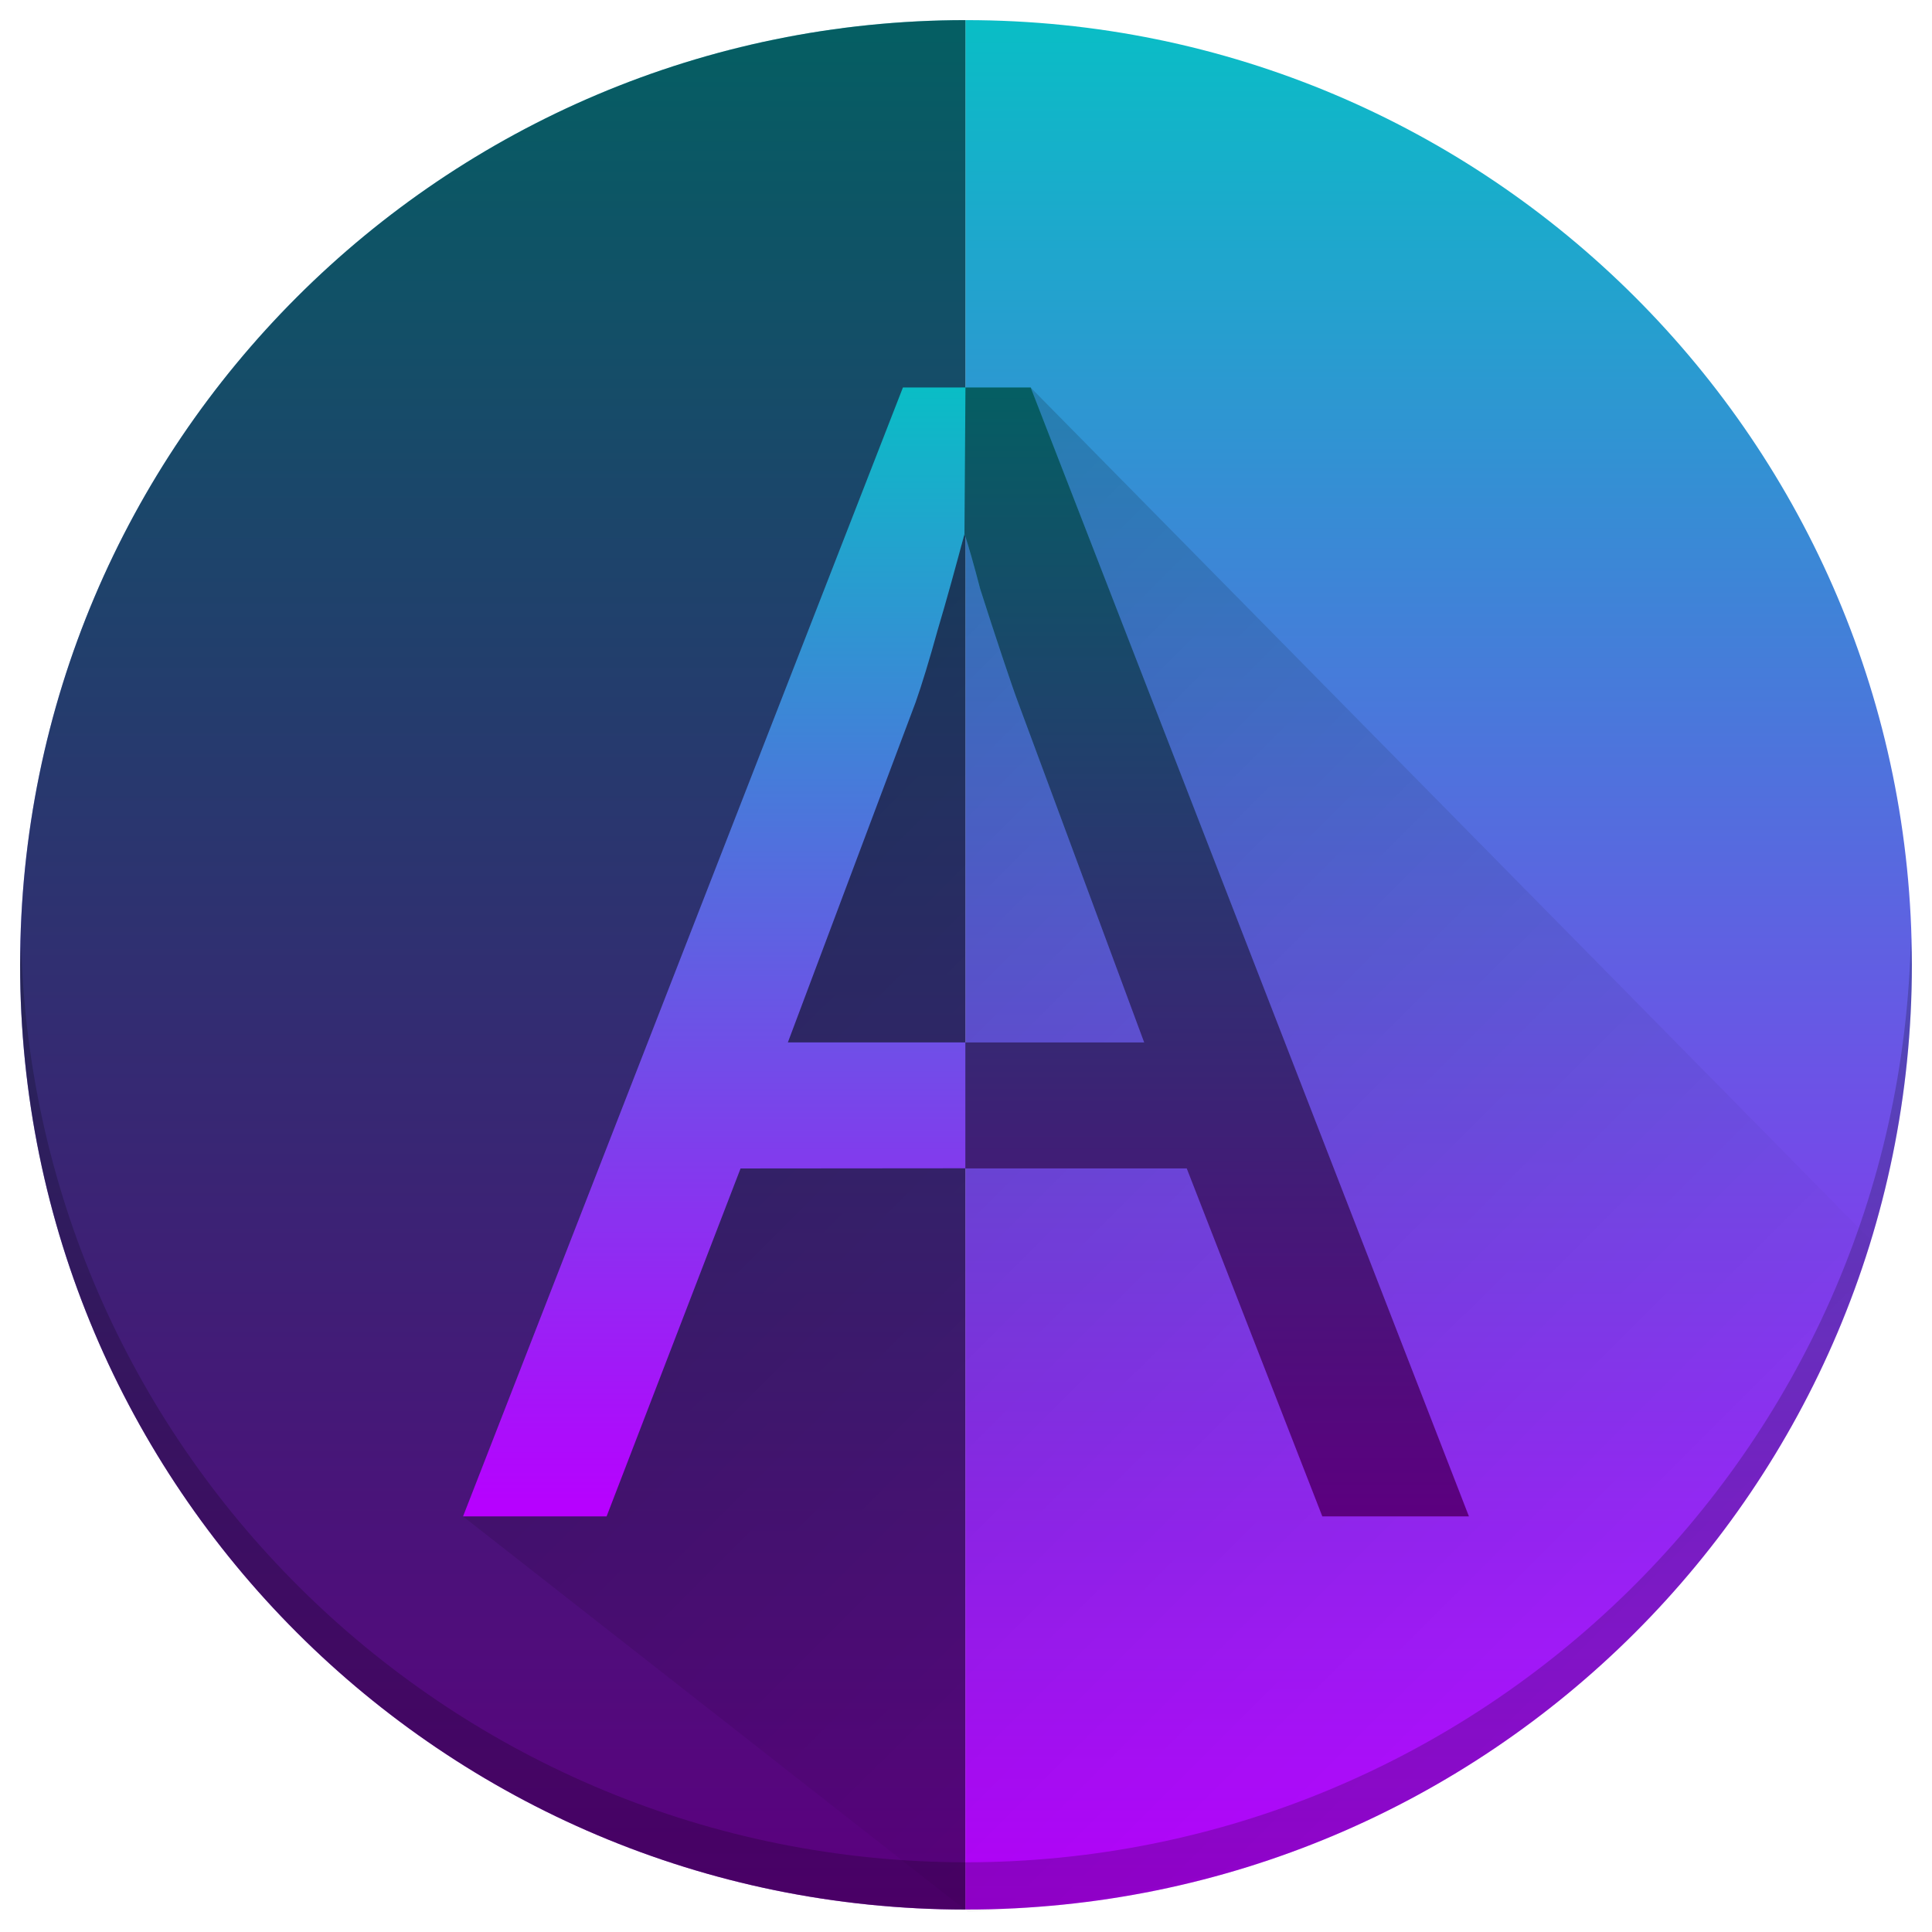
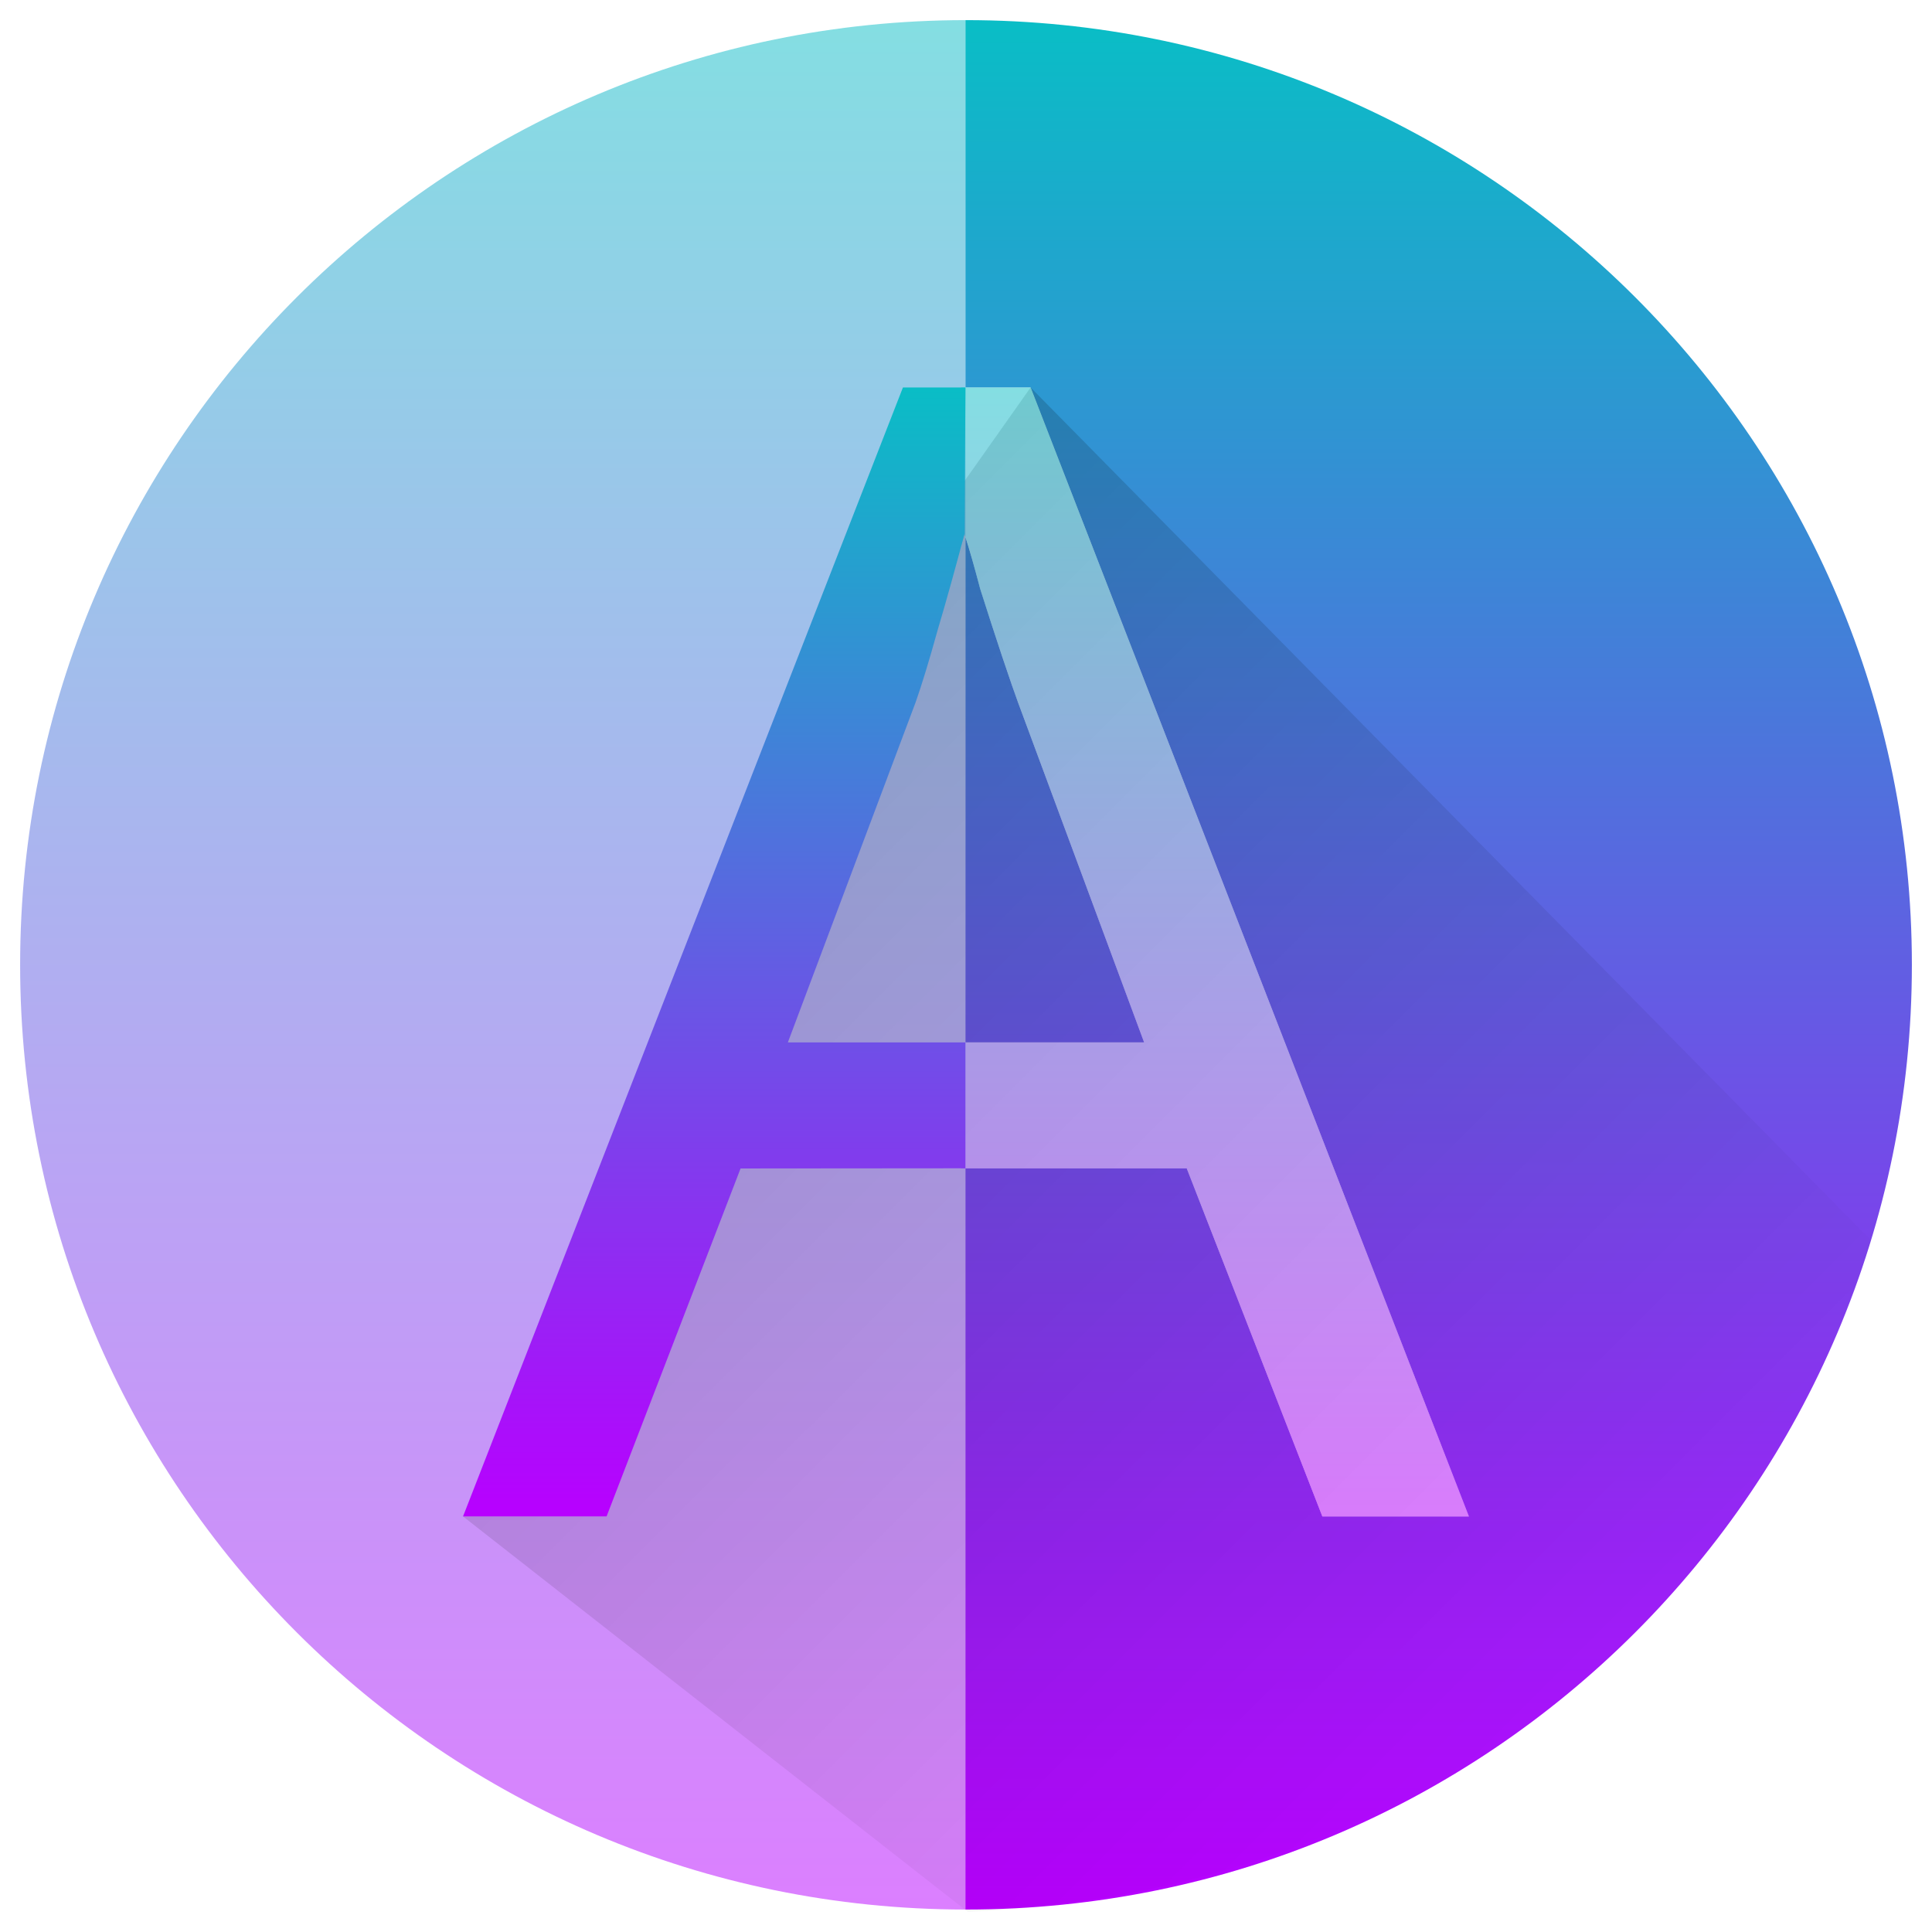
<svg xmlns="http://www.w3.org/2000/svg" id="svg24" version="1.1" viewBox="0 0 48 48">
  <defs id="defs14">
    <style id="current-color-scheme" type="text/css">
      .ColorScheme-Text { color: #0abdc6; } .ColorScheme-Highlight { color:#5294e2; }
     </style>
    <linearGradient id="arrongin" x1="0%" x2="0%" y1="0%" y2="100%">
      <stop offset="0%" style="stop-color:#dd9b44; stop-opacity:1" id="stop9192" />
      <stop offset="100%" style="stop-color:#ad6c16; stop-opacity:1" id="stop9194" />
    </linearGradient>
    <linearGradient id="aurora" x1="0%" x2="0%" y1="0%" y2="100%">
      <stop offset="0%" style="stop-color:#09D4DF; stop-opacity:1" id="stop9197" />
      <stop offset="100%" style="stop-color:#9269F4; stop-opacity:1" id="stop9199" />
    </linearGradient>
    <linearGradient id="cyberneon" x1="0%" x2="0%" y1="0%" y2="100%">
      <stop offset="0" style="stop-color:#0abdc6; stop-opacity:1" id="stop9202" />
      <stop offset="1" style="stop-color:#ea00d9; stop-opacity:1" id="stop9204" />
    </linearGradient>
    <linearGradient id="fitdance" x1="0%" x2="0%" y1="0%" y2="100%">
      <stop offset="0%" style="stop-color:#1AD6AB; stop-opacity:1" id="stop9207" />
      <stop offset="100%" style="stop-color:#329DB6; stop-opacity:1" id="stop9209" />
    </linearGradient>
    <linearGradient id="oomox" x1="0%" x2="0%" y1="0%" y2="100%">
      <stop offset="0%" style="stop-color:#0abdc6; stop-opacity:1" id="stop9212" />
      <stop offset="100%" style="stop-color:#b800ff; stop-opacity:1" id="stop9214" />
    </linearGradient>
    <linearGradient id="rainblue" x1="0%" x2="0%" y1="0%" y2="100%">
      <stop offset="0%" style="stop-color:#00F260; stop-opacity:1" id="stop9217" />
      <stop offset="100%" style="stop-color:#0575E6; stop-opacity:1" id="stop9219" />
    </linearGradient>
    <linearGradient id="sunrise" x1="0%" x2="0%" y1="0%" y2="100%">
      <stop offset="0%" style="stop-color: #FF8501; stop-opacity:1" id="stop9222" />
      <stop offset="100%" style="stop-color: #FFCB01; stop-opacity:1" id="stop9224" />
    </linearGradient>
    <linearGradient id="telinkrin" x1="0%" x2="0%" y1="0%" y2="100%">
      <stop offset="0%" style="stop-color: #b2ced6; stop-opacity:1" id="stop9227" />
      <stop offset="100%" style="stop-color: #6da5b7; stop-opacity:1" id="stop9229" />
    </linearGradient>
    <linearGradient id="60spsycho" x1="0%" x2="0%" y1="0%" y2="100%">
      <stop offset="0%" style="stop-color: #df5940; stop-opacity:1" id="stop9232" />
      <stop offset="25%" style="stop-color: #d8d15f; stop-opacity:1" id="stop9234" />
      <stop offset="50%" style="stop-color: #e9882a; stop-opacity:1" id="stop9236" />
      <stop offset="100%" style="stop-color: #279362; stop-opacity:1" id="stop9238" />
    </linearGradient>
    <linearGradient id="90ssummer" x1="0%" x2="0%" y1="0%" y2="100%">
      <stop offset="0%" style="stop-color: #f618c7; stop-opacity:1" id="stop9241" />
      <stop offset="20%" style="stop-color: #94ffab; stop-opacity:1" id="stop9243" />
      <stop offset="50%" style="stop-color: #fbfd54; stop-opacity:1" id="stop9245" />
      <stop offset="100%" style="stop-color: #0f83ae; stop-opacity:1" id="stop9247" />
    </linearGradient>
    <linearGradient id="linearGradient4225" x1="15.233" x2="39.609" y1="11.995" y2="36.37" gradientUnits="userSpaceOnUse">
      <stop id="stop2" offset="0" />
      <stop id="stop4" stop-opacity="0" offset="1" />
    </linearGradient>
  </defs>
  <g id="disc" transform="matrix(1.175,0,0,1.173549,-4.2,-4.194195)">
-     <path id="circle116" class="ColorScheme-Text" d="M 23.986,44 A 20,20 0 0 0 24,44 20,20 0 0 0 44,24 20,20 0 0 0 24,4 20,20 0 0 0 23.988,4 Z" style="display:inline;fill:url(#oomox);fill-opacity:1" />
-     <path id="path95" class="ColorScheme-Text" d="m 23.986,44 0.002,-40 A 20,20 0 0 0 4,24 20,20 0 0 0 23.986,44 Z" style="fill:url(#oomox);fill-opacity:1" />
-     <path id="path95-6" d="m 23.986,44 0.002,-40 A 20,20 0 0 0 4,24 20,20 0 0 0 23.986,44 Z" style="fill:#000000;fill-opacity:1;stroke-width:1;opacity:0.5" />
+     <path id="circle116" style="display:inline;fill:url(#oomox);fill-opacity:1" class="ColorScheme-Text" d="M 23.988 4 L 23.988 11.777 L 25.366 11.777 L 34.633 35.678 L 31.535 35.678 L 28.668 28.31 L 23.987 28.31 L 23.987 44 A 20 20 0 0 0 24 44 A 20 20 0 0 0 44 24 A 20 20 0 0 0 24 4 A 20 20 0 0 0 23.988 4 z M 23.988 14.944 L 23.987 25.642 L 27.767 25.642 L 25.1 18.443 C 25.034 18.265 24.922 17.942 24.766 17.476 C 24.611 17.009 24.456 16.532 24.301 16.043 C 24.175 15.562 24.074 15.209 23.988 14.944 z " />
+     <path id="path95" class="ColorScheme-Text" d="m 23.986,44 0.002,-40 A 20,20 0 0 0 4,24 20,20 0 0 0 23.986,44 Z" style="display:inline;fill:url(#oomox);fill-opacity:1;opacity:0.5" />
    <path id="path91" d="M 25.366,11.777 23.74,14.081 13.366,35.678 24.038,44.049 C 34.2,43.608 40.764,37.146 43.138,29.834 Z" fill="url(#linearGradient4225)" opacity="0.2" style="display:inline;fill:url(#linearGradient4225)" />
-     <path id="path92" d="M 43.979,23.418 A 20,20 0 0 1 24,43 20,20 0 0 1 4.021,23.582 20,20 0 0 0 4,24 20,20 0 0 0 24,44 20,20 0 0 0 44,24 20,20 0 0 0 43.979,23.418 Z" opacity="0.2" style="display:inline;fill:#000000;fill-opacity:1" />
  </g>
  <g id="A" transform="matrix(1.175,0,0,1.173549,-1.423228,-8.750878)">
-     <path id="path89" class="ColorScheme-Text" transform="translate(-1.254811,3.882822)" d="m 22.789,28.311 h 4.77 l 2.867,7.367 h 3.1 l -9.268,-23.9 h -1.469 v 3.352 c 0.022,-0.085 0.048,-0.167 0.07,-0.252 0.089,0.267 0.199,0.655 0.332,1.166 0.156,0.489 0.311,0.967 0.467,1.434 0.156,0.467 0.267,0.789 0.334,0.967 l 2.666,7.199 h -3.869 z" style="fill:url(#oomox);fill-opacity:1" />
-     <path id="path89-2" d="m 21.535,32.193 h 4.769 l 2.867,7.367 h 3.1 l -9.267,-23.9 h -1.469 v 3.352 c 0.022,-0.085 0.048,-0.167 0.07,-0.252 0.089,0.267 0.199,0.655 0.332,1.166 0.156,0.489 0.311,0.967 0.467,1.434 0.156,0.467 0.267,0.789 0.334,0.967 l 2.666,7.199 h -3.869 z" style="opacity:0.5;fill:#000000;fill-opacity:1;stroke-width:1" />
-     <path id="path87" class="ColorScheme-Text" transform="translate(-1.254811,3.882822)" d="m 22.878,28.307 -1e-6,-2.665 H 19.125 l 2.701,-7.199 c 0.133,-0.378 0.289,-0.889 0.467,-1.533 0.175,-0.584 0.408,-1.432 0.566,-2.033 l 0.021,-3.1 h -1.322 l -9.301,23.9 h 3.035 L 18.125,28.311 Z" style="fill:url(#oomox);fill-opacity:1" />
+     <path id="path89" class="ColorScheme-Text" transform="translate(-1.254811,3.882822)" d="m 22.789,28.311 h 4.77 l 2.867,7.367 h 3.1 l -9.268,-23.9 h -1.469 v 3.352 c 0.022,-0.085 0.048,-0.167 0.07,-0.252 0.089,0.267 0.199,0.655 0.332,1.166 0.156,0.489 0.311,0.967 0.467,1.434 0.156,0.467 0.267,0.789 0.334,0.967 l 2.666,7.199 h -3.869 z" style="display:inline;fill:url(#oomox);fill-opacity:1;opacity:0.5" />
+     <path id="path87" class="ColorScheme-Text" transform="translate(-1.254811,3.882822)" d="m 22.878,28.307 -1e-6,-2.665 H 19.125 l 2.701,-7.199 c 0.133,-0.378 0.289,-0.889 0.467,-1.533 0.175,-0.584 0.408,-1.432 0.566,-2.033 l 0.021,-3.1 h -1.322 l -9.301,23.9 h 3.035 L 18.125,28.311 Z" style="display:inline;fill:url(#oomox);fill-opacity:1" />
  </g>
</svg>
